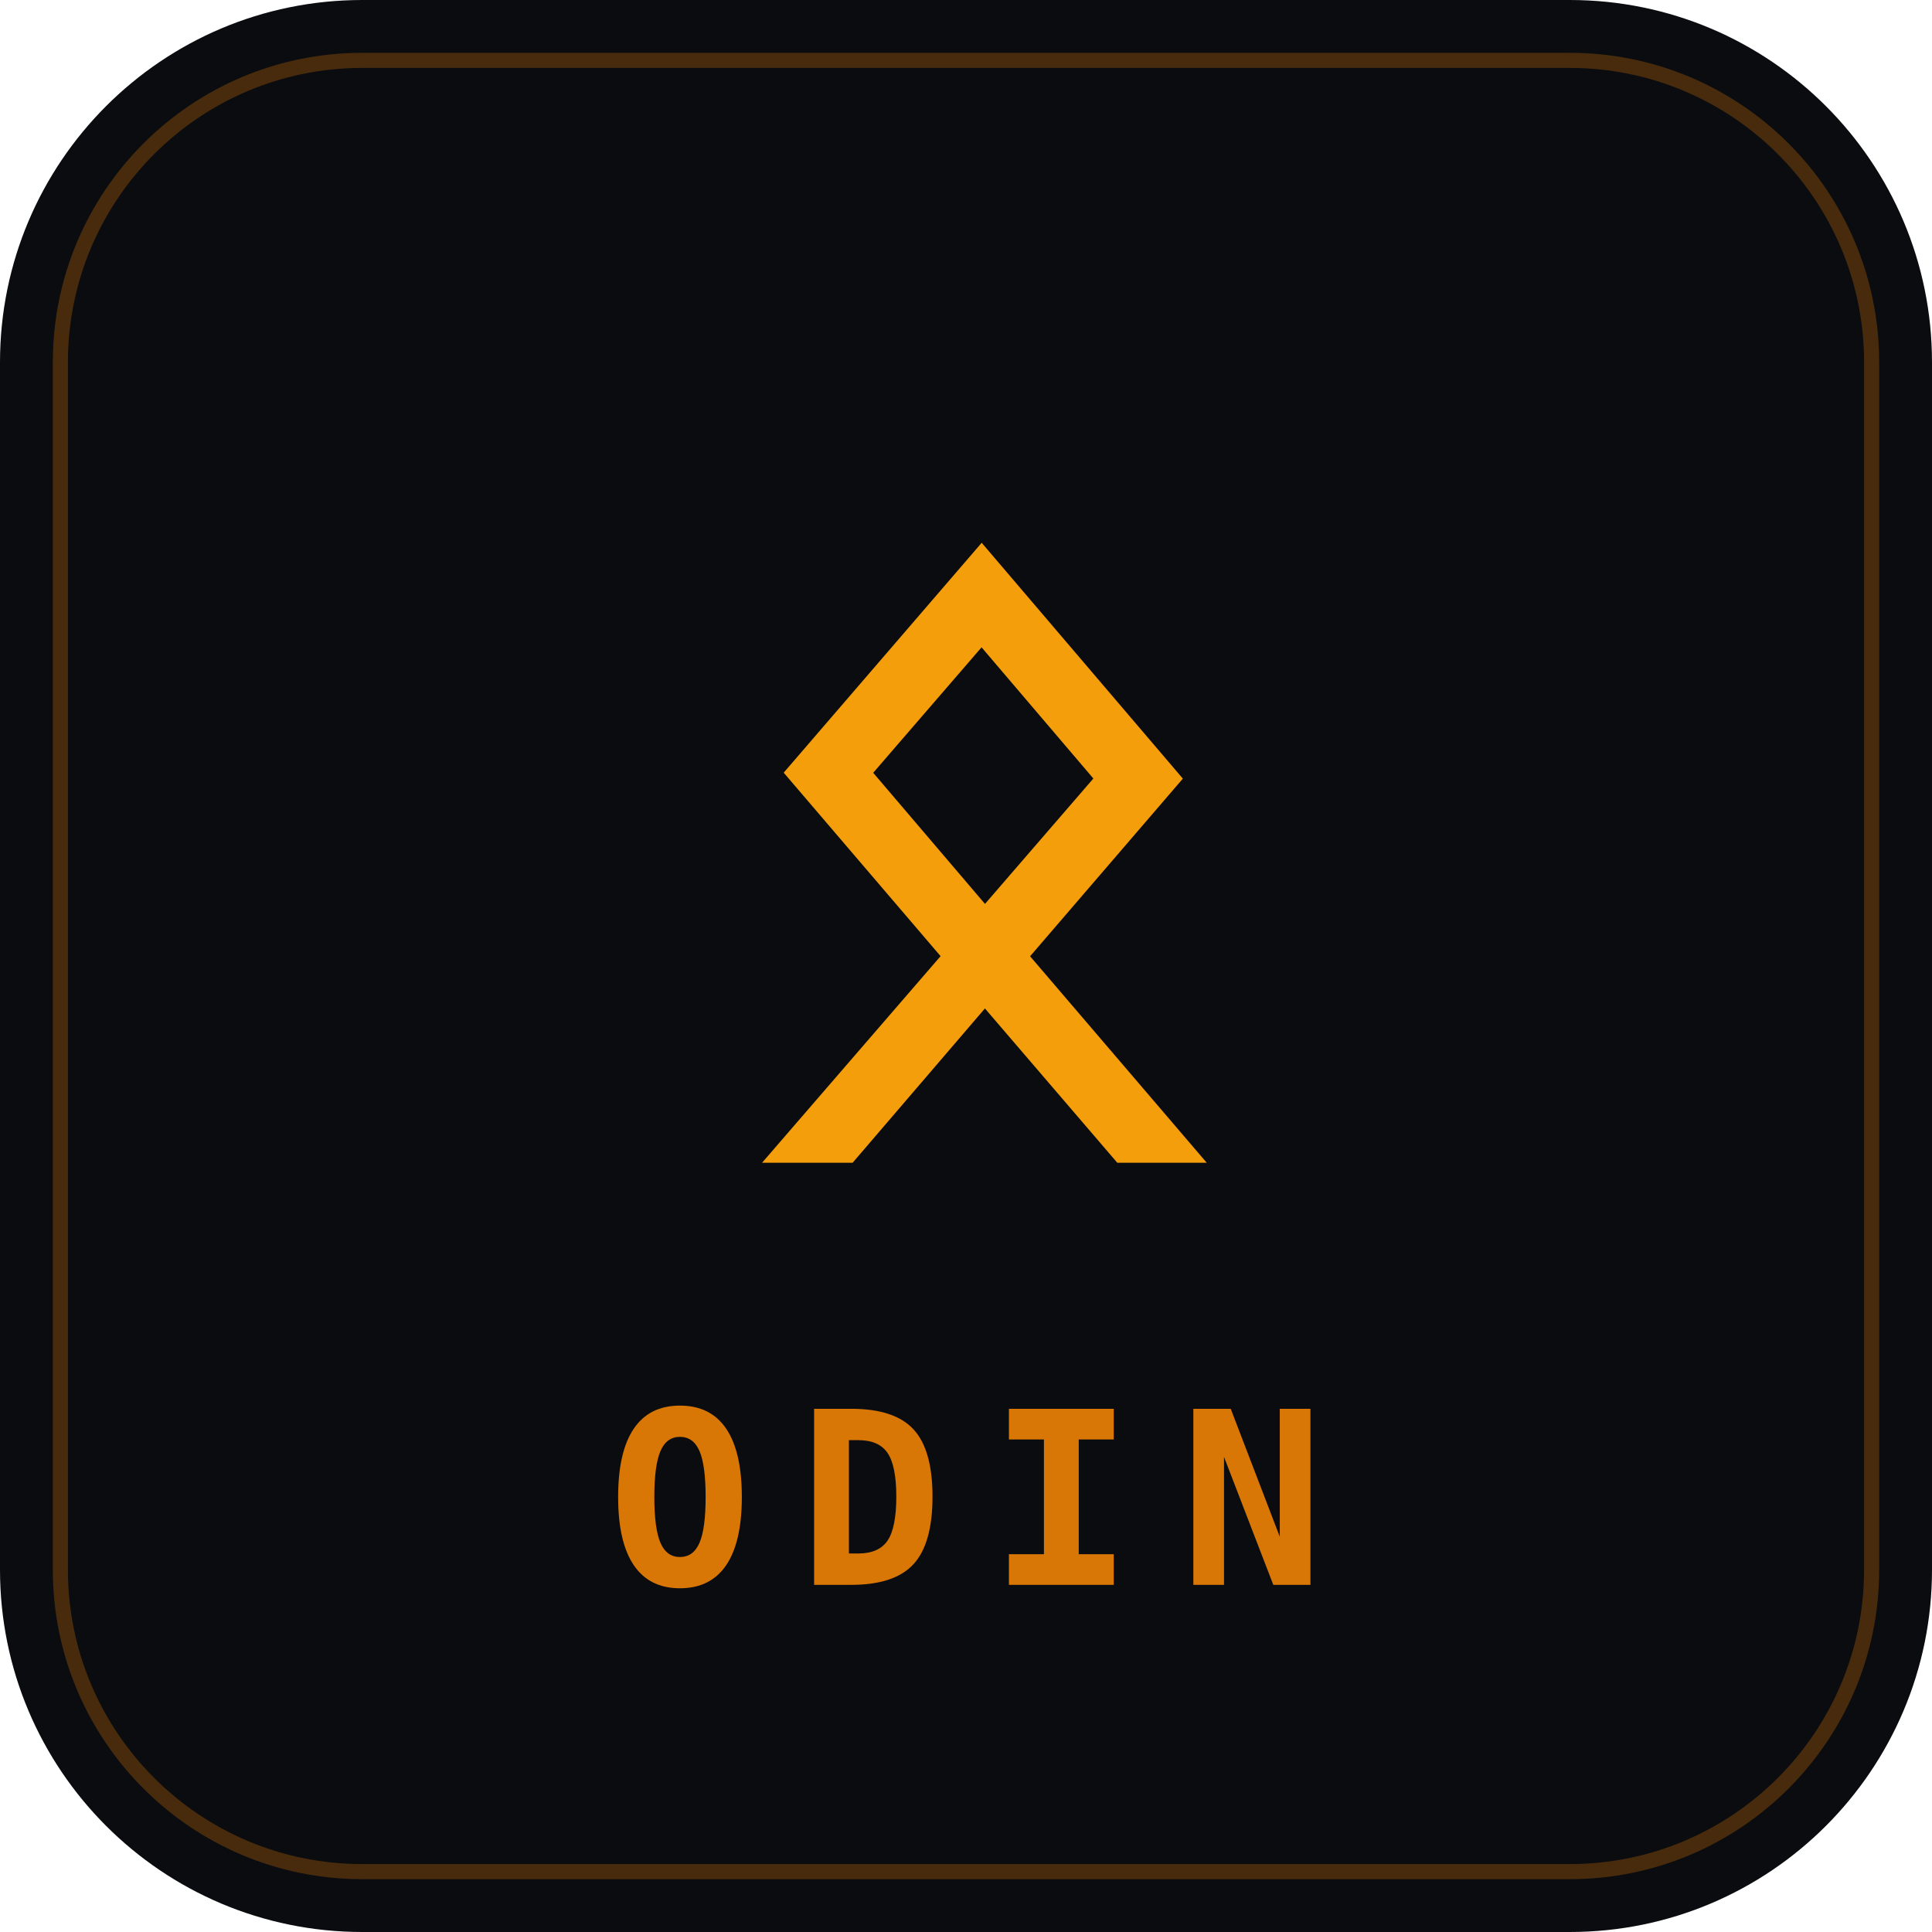
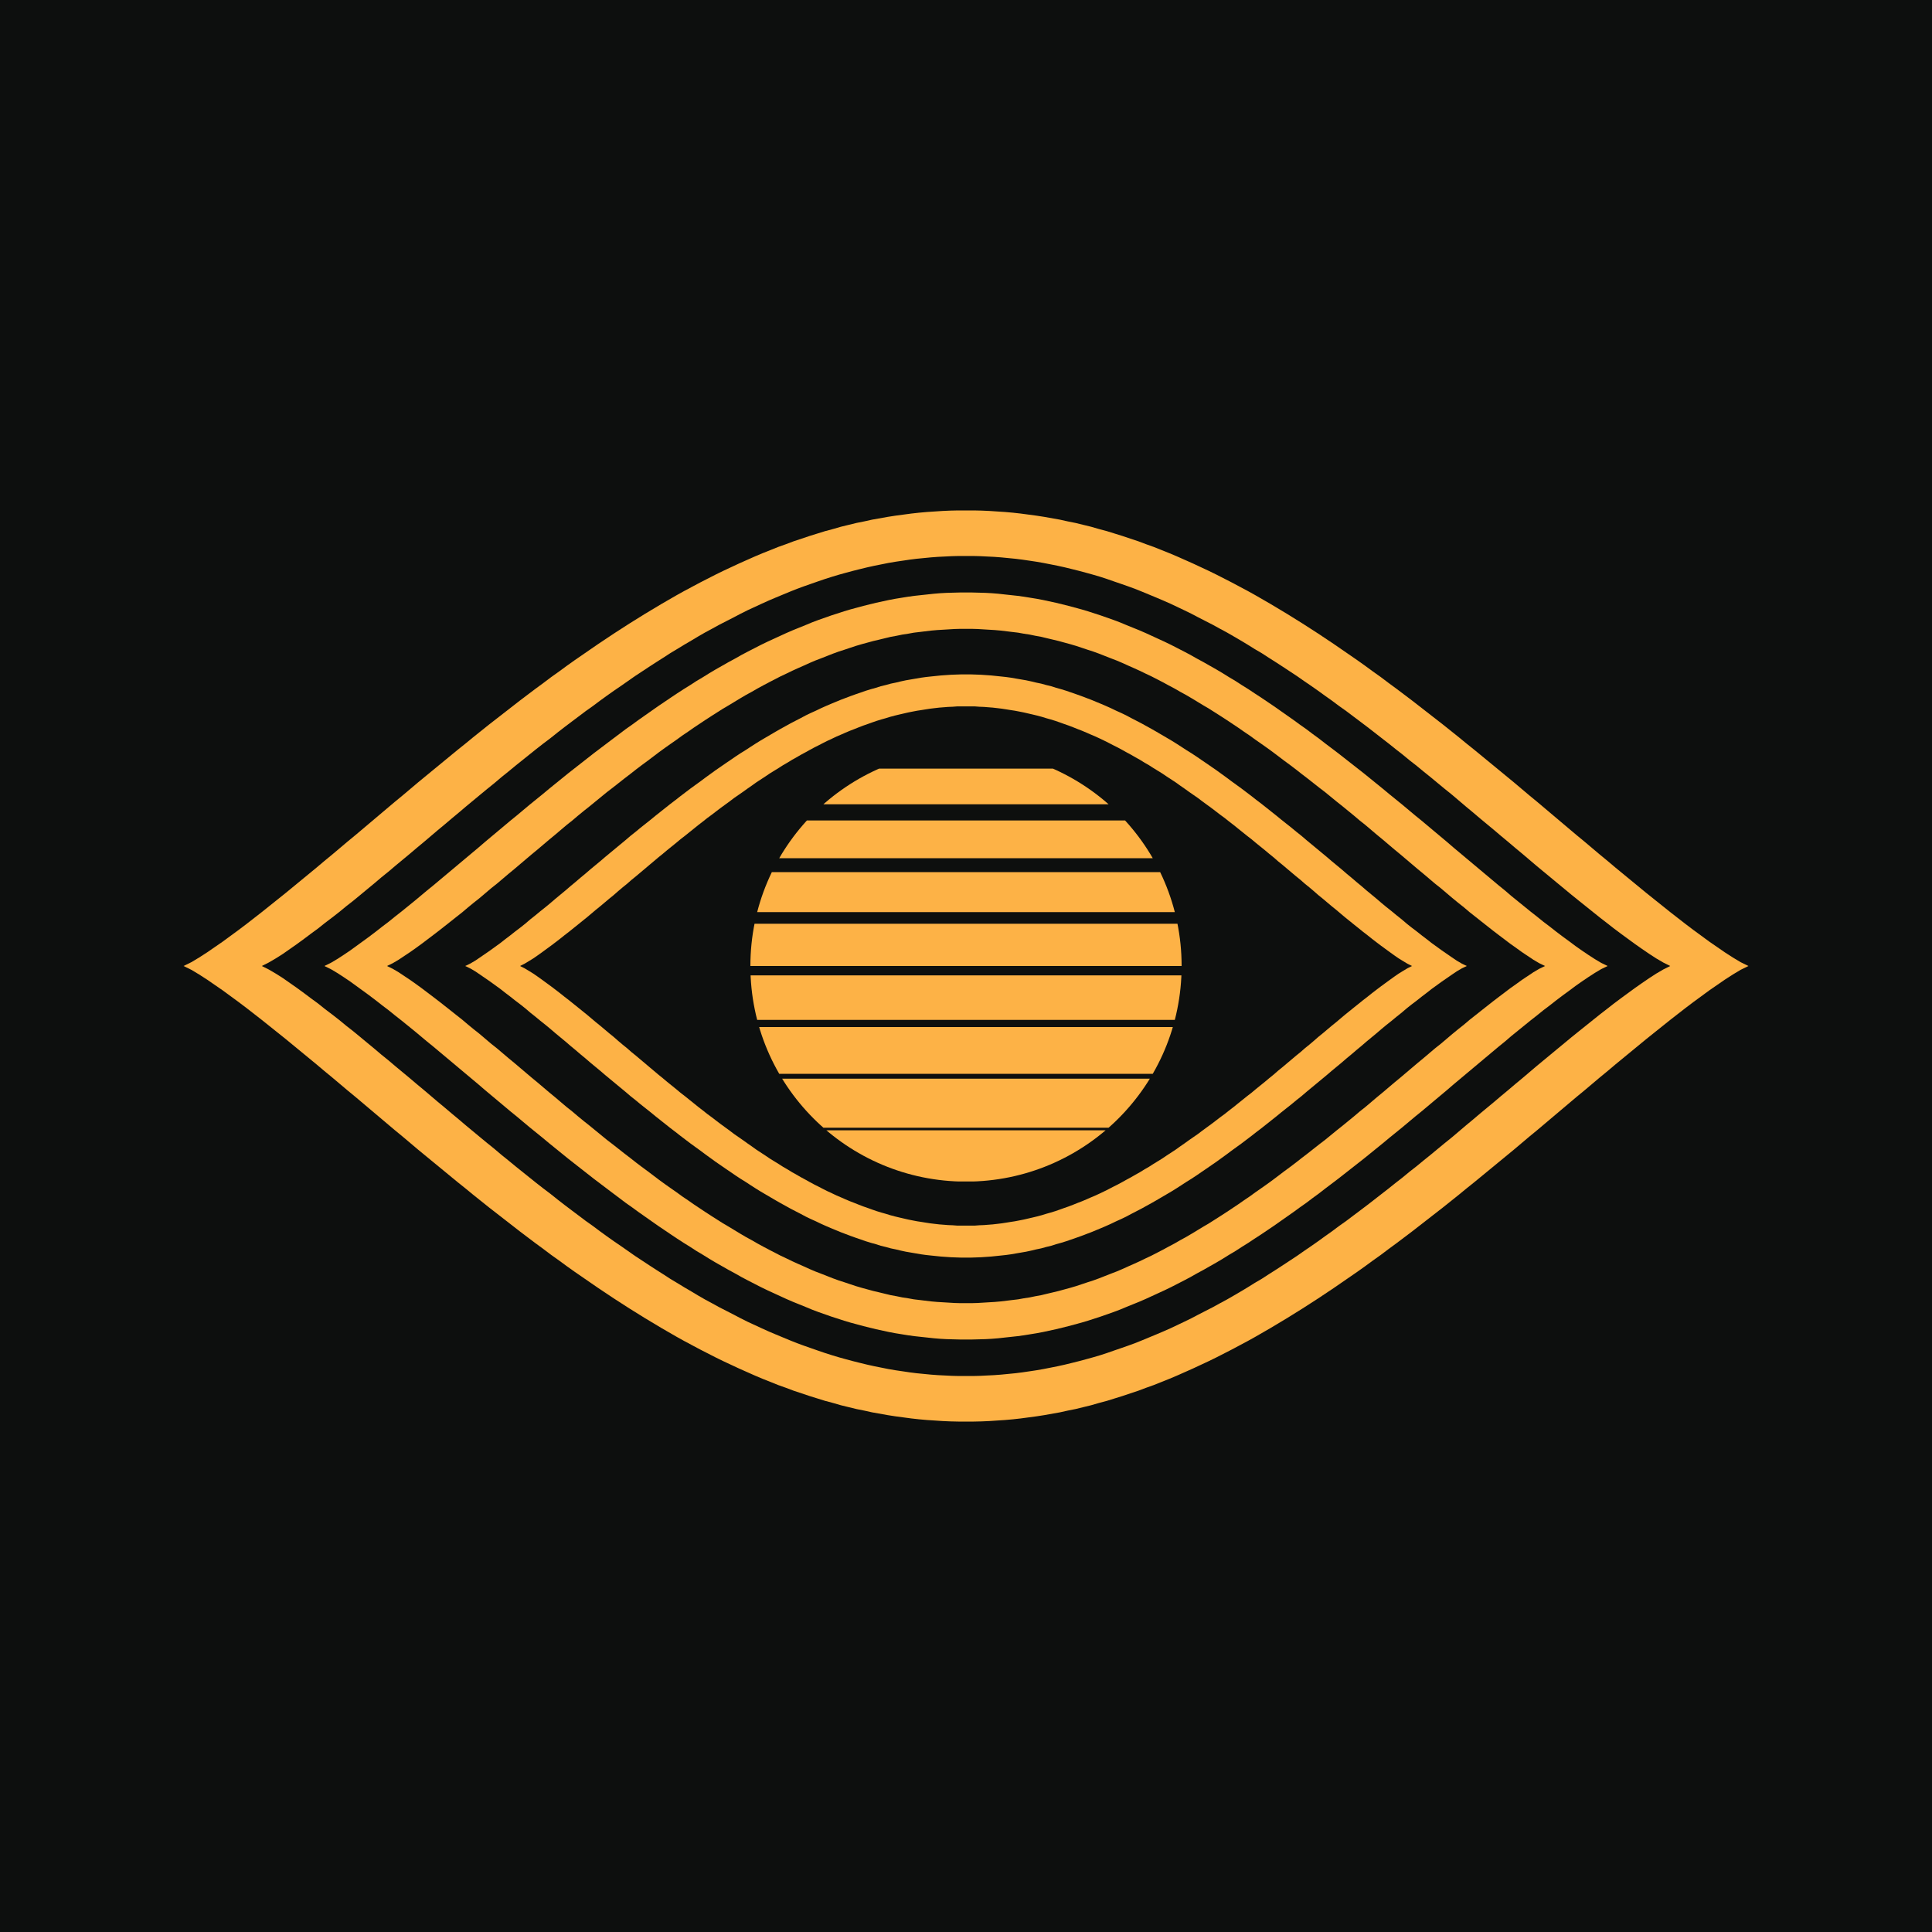
- <svg xmlns="http://www.w3.org/2000/svg" viewBox="0 0 512 512">
-   <rect width="512" height="512" rx="96" fill="#0a0c10" />
-   <rect x="16" y="16" width="480" height="480" rx="80" fill="none" stroke="#d97706" stroke-width="4" opacity="0.3" />
-   <text x="256" y="300" text-anchor="middle" font-family="monospace" font-weight="700" font-size="220" fill="#f59e0b">ᛟ</text>
-   <text x="256" y="420" text-anchor="middle" font-family="monospace" font-weight="700" font-size="64" fill="#d97706" letter-spacing="12">ODIN</text>
+ <svg xmlns="http://www.w3.org/2000/svg" viewBox="0 0 1000 1000" width="1000" height="1000">
+   <rect width="1000" height="1000" fill="#0D0F0E" />
+   <g transform="translate(50.0 50.0) scale(0.9)">
+     <path d="M50.0,500.0 54.5,497.8 59.0,495.1 63.5,492.2 68.0,489.1 72.5,486.0 77.0,482.7 81.5,479.4 86.0,476.0 90.5,472.5 95.0,469.0 99.5,465.4 104.0,461.8 108.5,458.2 113.0,454.5 117.5,450.8 122.0,447.1 126.5,443.4 131.0,439.6 135.5,435.9 140.0,432.1 144.5,428.3 149.0,424.6 153.5,420.8 158.0,417.0 162.5,413.2 167.0,409.4 171.5,405.6 176.0,401.9 180.5,398.1 185.0,394.3 189.5,390.6 194.0,386.9 198.5,383.2 203.0,379.5 207.5,375.8 212.0,372.2 216.5,368.5 221.0,364.9 225.5,361.3 230.0,357.8 234.5,354.3 239.0,350.8 243.5,347.3 248.0,343.9 252.5,340.5 257.0,337.2 261.5,333.8 266.0,330.6 270.5,327.3 275.0,324.1 279.5,321.0 284.0,317.9 288.5,314.8 293.0,311.8 297.5,308.8 302.0,305.9 306.5,303.0 311.0,300.2 315.5,297.4 320.0,294.7 324.5,292.0 329.0,289.4 333.5,286.8 338.0,284.3 342.5,281.9 347.0,279.5 351.5,277.2 356.0,274.9 360.5,272.7 365.0,270.6 369.5,268.5 374.0,266.5 378.5,264.5 383.0,262.6 387.5,260.8 392.0,259.0 396.5,257.4 401.0,255.7 405.5,254.2 410.0,252.7 414.5,251.3 419.0,249.9 423.5,248.7 428.0,247.4 432.5,246.3 437.0,245.2 441.5,244.3 446.0,243.3 450.5,242.5 455.0,241.7 459.5,241.0 464.0,240.4 468.5,239.8 473.0,239.3 477.5,238.9 482.0,238.6 486.5,238.3 491.0,238.1 495.5,238.0 500.0,238.0 504.5,238.0 509.0,238.1 513.5,238.3 518.0,238.6 522.5,238.9 527.0,239.3 531.5,239.8 536.0,240.4 540.5,241.0 545.0,241.7 549.5,242.5 554.0,243.3 558.5,244.3 563.0,245.2 567.5,246.3 572.0,247.4 576.5,248.7 581.0,249.9 585.5,251.3 590.0,252.7 594.5,254.2 599.0,255.7 603.5,257.4 608.0,259.0 612.5,260.8 617.0,262.6 621.5,264.5 626.0,266.5 630.5,268.5 635.0,270.6 639.5,272.7 644.0,274.9 648.5,277.2 653.0,279.5 657.5,281.9 662.0,284.3 666.5,286.8 671.0,289.4 675.5,292.0 680.0,294.7 684.5,297.4 689.0,300.2 693.5,303.0 698.0,305.9 702.5,308.8 707.0,311.8 711.5,314.8 716.0,317.9 720.5,321.0 725.0,324.1 729.5,327.3 734.0,330.6 738.5,333.8 743.0,337.2 747.5,340.5 752.0,343.9 756.5,347.3 761.0,350.8 765.5,354.3 770.0,357.8 774.5,361.3 779.0,364.9 783.5,368.5 788.0,372.2 792.5,375.8 797.0,379.5 801.5,383.2 806.0,386.9 810.5,390.6 815.0,394.3 819.5,398.1 824.0,401.9 828.5,405.6 833.0,409.4 837.5,413.2 842.0,417.0 846.5,420.8 851.0,424.6 855.5,428.3 860.0,432.1 864.5,435.9 869.0,439.6 873.5,443.4 878.0,447.1 882.5,450.8 887.0,454.5 891.5,458.2 896.0,461.8 900.5,465.4 905.0,469.0 909.5,472.5 914.0,476.0 918.5,479.4 923.0,482.7 927.5,486.0 932.0,489.1 936.5,492.2 941.0,495.1 945.5,497.8 950.0,500.0 950.0,500.0 945.5,502.2 941.0,504.9 936.5,507.8 932.0,510.9 927.5,514.0 923.0,517.3 918.5,520.6 914.0,524.0 909.5,527.5 905.0,531.0 900.5,534.6 896.0,538.2 891.5,541.8 887.0,545.5 882.5,549.2 878.0,552.9 873.5,556.6 869.0,560.4 864.5,564.1 860.0,567.9 855.5,571.7 851.0,575.4 846.5,579.2 842.0,583.0 837.5,586.8 833.0,590.6 828.5,594.4 824.0,598.1 819.5,601.9 815.0,605.7 810.5,609.4 806.0,613.1 801.5,616.8 797.0,620.5 792.5,624.2 788.0,627.8 783.5,631.5 779.0,635.1 774.5,638.7 770.0,642.2 765.5,645.7 761.0,649.2 756.5,652.7 752.0,656.1 747.5,659.5 743.0,662.8 738.5,666.2 734.0,669.4 729.5,672.7 725.0,675.9 720.5,679.0 716.0,682.1 711.5,685.2 707.0,688.2 702.5,691.2 698.0,694.1 693.5,697.0 689.0,699.8 684.5,702.6 680.0,705.3 675.5,708.0 671.0,710.6 666.5,713.2 662.0,715.7 657.5,718.1 653.0,720.5 648.5,722.8 644.0,725.1 639.5,727.3 635.0,729.4 630.5,731.5 626.0,733.5 621.5,735.5 617.0,737.4 612.5,739.2 608.0,741.0 603.5,742.6 599.0,744.3 594.5,745.8 590.0,747.3 585.5,748.7 581.0,750.1 576.5,751.3 572.0,752.6 567.5,753.7 563.0,754.8 558.5,755.7 554.0,756.7 549.5,757.5 545.0,758.3 540.5,759.0 536.0,759.6 531.5,760.2 527.0,760.7 522.5,761.1 518.0,761.4 513.5,761.7 509.0,761.9 504.5,762.0 500.0,762.0 495.5,762.0 491.0,761.9 486.5,761.7 482.0,761.4 477.5,761.1 473.0,760.7 468.5,760.2 464.0,759.6 459.5,759.0 455.0,758.3 450.5,757.5 446.0,756.7 441.5,755.7 437.0,754.8 432.5,753.7 428.0,752.6 423.5,751.3 419.0,750.1 414.5,748.7 410.0,747.3 405.5,745.8 401.0,744.3 396.5,742.6 392.0,741.0 387.5,739.2 383.0,737.4 378.5,735.5 374.0,733.5 369.5,731.5 365.0,729.4 360.5,727.3 356.0,725.1 351.5,722.8 347.0,720.5 342.5,718.1 338.0,715.7 333.5,713.2 329.0,710.6 324.5,708.0 320.0,705.3 315.5,702.6 311.0,699.8 306.5,697.0 302.0,694.1 297.5,691.2 293.0,688.2 288.5,685.2 284.0,682.1 279.5,679.0 275.0,675.9 270.5,672.7 266.0,669.4 261.5,666.2 257.0,662.8 252.5,659.5 248.0,656.1 243.5,652.7 239.0,649.2 234.5,645.7 230.0,642.2 225.5,638.7 221.0,635.1 216.5,631.5 212.0,627.8 207.5,624.2 203.0,620.5 198.5,616.8 194.0,613.1 189.5,609.4 185.0,605.7 180.5,601.9 176.0,598.1 171.5,594.4 167.0,590.6 162.5,586.8 158.0,583.0 153.5,579.2 149.0,575.4 144.5,571.7 140.0,567.9 135.5,564.1 131.0,560.4 126.5,556.6 122.0,552.9 117.5,549.2 113.0,545.5 108.5,541.8 104.0,538.2 99.5,534.6 95.0,531.0 90.5,527.5 86.0,524.0 81.5,520.6 77.0,517.3 72.5,514.0 68.0,510.9 63.5,507.8 59.0,504.9 54.5,502.2 50.0,500.0Z M95.0,500.0 99.0,498.0 103.1,495.6 107.2,493.0 111.2,490.2 115.2,487.4 119.3,484.4 123.3,481.4 127.4,478.4 131.4,475.2 135.5,472.1 139.6,468.9 143.6,465.6 147.7,462.4 151.7,459.1 155.8,455.7 159.8,452.4 163.8,449.0 167.9,445.7 171.9,442.3 176.0,438.9 180.1,435.5 184.1,432.1 188.2,428.7 192.2,425.3 196.2,421.9 200.3,418.5 204.3,415.1 208.4,411.7 212.4,408.3 216.5,404.9 220.6,401.5 224.6,398.2 228.7,394.9 232.7,391.5 236.8,388.2 240.8,384.9 244.8,381.7 248.9,378.4 252.9,375.2 257.0,372.0 261.1,368.9 265.1,365.7 269.1,362.6 273.2,359.5 277.2,356.5 281.3,353.4 285.4,350.5 289.4,347.5 293.4,344.6 297.5,341.7 301.6,338.9 305.6,336.1 309.6,333.3 313.7,330.6 317.8,327.9 321.8,325.3 325.9,322.7 329.9,320.1 333.9,317.7 338.0,315.2 342.1,312.8 346.1,310.4 350.1,308.1 354.2,305.9 358.2,303.7 362.3,301.6 366.4,299.5 370.4,297.4 374.4,295.4 378.5,293.5 382.6,291.6 386.6,289.8 390.6,288.1 394.7,286.4 398.8,284.7 402.8,283.1 406.9,281.6 410.9,280.2 414.9,278.8 419.0,277.4 423.1,276.1 427.1,274.9 431.1,273.8 435.2,272.7 439.2,271.7 443.3,270.7 447.4,269.8 451.4,269.0 455.4,268.2 459.5,267.5 463.6,266.9 467.6,266.3 471.6,265.8 475.7,265.4 479.8,265.0 483.8,264.7 487.9,264.5 491.9,264.3 495.9,264.2 500.0,264.2 504.1,264.2 508.1,264.3 512.1,264.5 516.2,264.7 520.2,265.0 524.3,265.4 528.4,265.8 532.4,266.3 536.5,266.9 540.5,267.5 544.5,268.2 548.6,269.0 552.6,269.8 556.7,270.7 560.8,271.7 564.8,272.7 568.9,273.8 572.9,274.9 577.0,276.1 581.0,277.4 585.0,278.8 589.1,280.2 593.1,281.6 597.2,283.1 601.2,284.7 605.3,286.4 609.4,288.1 613.4,289.8 617.5,291.6 621.5,293.5 625.5,295.4 629.6,297.4 633.6,299.5 637.7,301.6 641.8,303.7 645.8,305.9 649.9,308.1 653.9,310.4 658.0,312.8 662.0,315.2 666.0,317.7 670.1,320.1 674.1,322.7 678.2,325.3 682.2,327.9 686.3,330.6 690.4,333.3 694.4,336.1 698.5,338.9 702.5,341.7 706.5,344.6 710.6,347.5 714.6,350.5 718.7,353.4 722.8,356.5 726.8,359.5 730.9,362.6 734.9,365.7 739.0,368.9 743.0,372.0 747.0,375.2 751.1,378.4 755.1,381.7 759.2,384.9 763.2,388.2 767.3,391.5 771.4,394.9 775.4,398.2 779.5,401.5 783.5,404.9 787.5,408.3 791.6,411.7 795.6,415.1 799.7,418.5 803.8,421.9 807.8,425.3 811.9,428.7 815.9,432.1 820.0,435.5 824.0,438.9 828.0,442.3 832.1,445.7 836.1,449.0 840.2,452.4 844.2,455.7 848.3,459.1 852.4,462.4 856.4,465.6 860.5,468.9 864.5,472.1 868.5,475.2 872.6,478.4 876.6,481.4 880.7,484.4 884.8,487.4 888.8,490.2 892.9,493.0 896.9,495.6 901.0,498.0 905.0,500.0 905.0,500.0 901.0,502.0 896.9,504.4 892.9,507.0 888.8,509.8 884.8,512.6 880.7,515.6 876.6,518.6 872.6,521.6 868.5,524.8 864.5,527.9 860.5,531.1 856.4,534.4 852.4,537.6 848.3,540.9 844.2,544.3 840.2,547.6 836.1,551.0 832.1,554.3 828.0,557.7 824.0,561.1 820.0,564.5 815.9,567.9 811.9,571.3 807.8,574.7 803.8,578.1 799.7,581.5 795.6,584.9 791.6,588.3 787.5,591.7 783.5,595.1 779.5,598.5 775.4,601.8 771.4,605.1 767.3,608.5 763.2,611.8 759.2,615.1 755.1,618.3 751.1,621.6 747.0,624.8 743.0,628.0 739.0,631.1 734.9,634.3 730.9,637.4 726.8,640.5 722.8,643.5 718.7,646.6 714.6,649.5 710.6,652.5 706.5,655.4 702.5,658.3 698.5,661.1 694.4,663.9 690.4,666.7 686.3,669.4 682.2,672.1 678.2,674.7 674.1,677.3 670.1,679.9 666.0,682.3 662.0,684.8 658.0,687.2 653.9,689.6 649.9,691.9 645.8,694.1 641.8,696.3 637.7,698.4 633.6,700.5 629.6,702.6 625.5,704.6 621.5,706.5 617.5,708.4 613.4,710.2 609.4,711.9 605.3,713.6 601.2,715.3 597.2,716.9 593.1,718.4 589.1,719.8 585.0,721.2 581.0,722.6 577.0,723.9 572.9,725.1 568.9,726.2 564.8,727.3 560.8,728.3 556.7,729.3 552.6,730.2 548.6,731.0 544.5,731.8 540.5,732.5 536.5,733.1 532.4,733.7 528.4,734.2 524.3,734.6 520.2,735.0 516.2,735.3 512.1,735.5 508.1,735.7 504.1,735.8 500.0,735.8 495.9,735.8 491.9,735.7 487.9,735.5 483.8,735.3 479.8,735.0 475.7,734.6 471.6,734.2 467.6,733.7 463.6,733.1 459.5,732.5 455.4,731.8 451.4,731.0 447.4,730.2 443.3,729.3 439.2,728.3 435.2,727.3 431.1,726.2 427.1,725.1 423.1,723.9 419.0,722.6 414.9,721.2 410.9,719.8 406.9,718.4 402.8,716.9 398.8,715.3 394.7,713.6 390.6,711.9 386.6,710.2 382.6,708.4 378.5,706.5 374.4,704.6 370.4,702.6 366.4,700.5 362.3,698.4 358.2,696.3 354.2,694.1 350.1,691.9 346.1,689.6 342.1,687.2 338.0,684.8 333.9,682.3 329.9,679.9 325.9,677.3 321.8,674.7 317.8,672.1 313.7,669.4 309.6,666.7 305.6,663.9 301.6,661.1 297.5,658.3 293.4,655.4 289.4,652.5 285.4,649.5 281.3,646.6 277.2,643.5 273.2,640.5 269.1,637.4 265.1,634.3 261.1,631.1 257.0,628.0 252.9,624.8 248.9,621.6 244.8,618.3 240.8,615.1 236.8,611.8 232.7,608.5 228.7,605.1 224.6,601.8 220.6,598.5 216.5,595.1 212.4,591.7 208.4,588.3 204.3,584.9 200.3,581.5 196.2,578.1 192.2,574.7 188.2,571.3 184.1,567.9 180.1,564.5 176.0,561.1 171.9,557.7 167.9,554.3 163.8,551.0 159.8,547.6 155.8,544.3 151.7,540.9 147.7,537.6 143.6,534.4 139.6,531.1 135.5,527.9 131.4,524.8 127.4,521.6 123.3,518.6 119.3,515.6 115.2,512.6 111.2,509.8 107.2,507.0 103.1,504.4 99.0,502.0 95.0,500.0Z" fill="#FDB246" fill-rule="evenodd" />
+     <path d="M131.0,500.0 134.7,498.2 138.4,496.0 142.1,493.6 145.8,491.1 149.4,488.5 153.1,485.8 156.8,483.1 160.5,480.3 164.2,477.4 167.9,474.6 171.6,471.6 175.3,468.7 179.0,465.7 182.7,462.7 186.3,459.7 190.0,456.6 193.7,453.6 197.4,450.5 201.1,447.4 204.8,444.3 208.5,441.2 212.2,438.1 215.9,435.0 219.6,431.9 223.2,428.8 226.9,425.7 230.6,422.6 234.3,419.5 238.0,416.4 241.7,413.4 245.4,410.3 249.1,407.2 252.8,404.2 256.5,401.2 260.1,398.2 263.8,395.2 267.5,392.2 271.2,389.2 274.9,386.3 278.6,383.4 282.3,380.5 286.0,377.6 289.7,374.8 293.4,372.0 297.1,369.2 300.7,366.5 304.4,363.7 308.1,361.1 311.8,358.4 315.5,355.8 319.2,353.2 322.9,350.6 326.6,348.1 330.3,345.6 333.9,343.2 337.6,340.8 341.3,338.5 345.0,336.1 348.7,333.9 352.4,331.6 356.1,329.4 359.8,327.3 363.5,325.2 367.2,323.2 370.9,321.1 374.5,319.2 378.2,317.3 381.9,315.4 385.6,313.6 389.3,311.9 393.0,310.2 396.7,308.5 400.4,306.9 404.1,305.4 407.8,303.9 411.4,302.4 415.1,301.0 418.8,299.7 422.5,298.4 426.2,297.2 429.9,296.0 433.6,294.9 437.3,293.9 441.0,292.9 444.6,292.0 448.3,291.1 452.0,290.3 455.7,289.5 459.4,288.8 463.1,288.2 466.8,287.6 470.5,287.1 474.2,286.7 477.9,286.3 481.6,285.9 485.2,285.6 488.9,285.4 492.6,285.3 496.3,285.2 500.0,285.2 503.7,285.2 507.4,285.3 511.1,285.4 514.8,285.6 518.5,285.9 522.1,286.3 525.8,286.7 529.5,287.1 533.2,287.6 536.9,288.2 540.6,288.8 544.3,289.5 548.0,290.3 551.7,291.1 555.4,292.0 559.0,292.9 562.7,293.9 566.4,294.9 570.1,296.0 573.8,297.2 577.5,298.4 581.2,299.7 584.9,301.0 588.6,302.4 592.2,303.9 595.9,305.4 599.6,306.9 603.3,308.5 607.0,310.2 610.7,311.9 614.4,313.6 618.1,315.4 621.8,317.3 625.5,319.2 629.1,321.1 632.8,323.2 636.5,325.2 640.2,327.3 643.9,329.4 647.6,331.6 651.3,333.9 655.0,336.1 658.7,338.5 662.4,340.8 666.0,343.2 669.7,345.6 673.4,348.1 677.1,350.6 680.8,353.2 684.5,355.8 688.2,358.4 691.9,361.1 695.6,363.7 699.3,366.5 703.0,369.2 706.6,372.0 710.3,374.8 714.0,377.6 717.7,380.5 721.4,383.4 725.1,386.3 728.8,389.2 732.5,392.2 736.2,395.2 739.9,398.2 743.5,401.2 747.2,404.2 750.9,407.2 754.6,410.3 758.3,413.4 762.0,416.4 765.7,419.5 769.4,422.6 773.1,425.7 776.8,428.8 780.4,431.9 784.1,435.0 787.8,438.1 791.5,441.2 795.2,444.3 798.9,447.4 802.6,450.5 806.3,453.6 810.0,456.6 813.6,459.7 817.3,462.7 821.0,465.7 824.7,468.7 828.4,471.6 832.1,474.6 835.8,477.4 839.5,480.3 843.2,483.1 846.9,485.8 850.5,488.5 854.2,491.1 857.9,493.6 861.6,496.0 865.3,498.2 869.0,500.0 869.0,500.0 865.3,501.8 861.6,504.0 857.9,506.4 854.2,508.9 850.5,511.5 846.9,514.2 843.2,516.9 839.5,519.7 835.8,522.6 832.1,525.4 828.4,528.4 824.7,531.3 821.0,534.3 817.3,537.3 813.6,540.3 810.0,543.4 806.3,546.4 802.6,549.5 798.9,552.6 795.2,555.7 791.5,558.8 787.8,561.9 784.1,565.0 780.4,568.1 776.8,571.2 773.1,574.3 769.4,577.4 765.7,580.5 762.0,583.6 758.3,586.6 754.6,589.7 750.9,592.8 747.2,595.8 743.5,598.8 739.9,601.8 736.2,604.8 732.5,607.8 728.8,610.8 725.1,613.7 721.4,616.6 717.7,619.5 714.0,622.4 710.3,625.2 706.6,628.0 703.0,630.8 699.3,633.5 695.6,636.3 691.9,638.9 688.2,641.6 684.5,644.2 680.8,646.8 677.1,649.4 673.4,651.9 669.7,654.4 666.0,656.8 662.4,659.2 658.7,661.5 655.0,663.9 651.3,666.1 647.6,668.4 643.9,670.6 640.2,672.7 636.5,674.8 632.8,676.8 629.1,678.9 625.5,680.8 621.8,682.7 618.1,684.6 614.4,686.4 610.7,688.1 607.0,689.8 603.3,691.5 599.6,693.1 595.9,694.6 592.2,696.1 588.6,697.6 584.9,699.0 581.2,700.3 577.5,701.6 573.8,702.8 570.1,704.0 566.4,705.1 562.7,706.1 559.0,707.1 555.4,708.0 551.7,708.9 548.0,709.7 544.3,710.5 540.6,711.2 536.9,711.8 533.2,712.4 529.5,712.9 525.8,713.3 522.1,713.7 518.5,714.1 514.8,714.4 511.1,714.6 507.4,714.7 503.7,714.8 500.0,714.8 496.3,714.8 492.6,714.7 488.9,714.6 485.2,714.4 481.6,714.1 477.9,713.7 474.2,713.3 470.5,712.9 466.8,712.4 463.1,711.8 459.4,711.2 455.7,710.5 452.0,709.7 448.3,708.9 444.6,708.0 441.0,707.1 437.3,706.1 433.6,705.1 429.9,704.0 426.2,702.8 422.5,701.6 418.8,700.3 415.1,699.0 411.4,697.6 407.8,696.1 404.1,694.6 400.4,693.1 396.7,691.5 393.0,689.8 389.3,688.1 385.6,686.4 381.9,684.6 378.2,682.7 374.5,680.8 370.9,678.9 367.2,676.8 363.5,674.8 359.8,672.7 356.1,670.6 352.4,668.4 348.7,666.1 345.0,663.9 341.3,661.5 337.6,659.2 333.9,656.8 330.3,654.4 326.6,651.9 322.9,649.4 319.2,646.8 315.5,644.2 311.8,641.6 308.1,638.9 304.4,636.3 300.7,633.5 297.1,630.8 293.4,628.0 289.7,625.2 286.0,622.4 282.3,619.5 278.6,616.6 274.9,613.7 271.2,610.8 267.5,607.8 263.8,604.8 260.1,601.8 256.5,598.8 252.8,595.8 249.1,592.8 245.4,589.7 241.7,586.6 238.0,583.6 234.3,580.5 230.6,577.4 226.9,574.3 223.2,571.2 219.6,568.1 215.9,565.0 212.2,561.9 208.5,558.8 204.8,555.7 201.1,552.6 197.4,549.5 193.7,546.4 190.0,543.4 186.3,540.3 182.7,537.3 179.0,534.3 175.3,531.3 171.6,528.4 167.9,525.4 164.2,522.6 160.5,519.7 156.8,516.9 153.1,514.2 149.4,511.5 145.8,508.9 142.1,506.4 138.4,504.0 134.7,501.8 131.0,500.0Z M167.0,500.0 170.3,498.4 173.7,496.4 177.0,494.2 180.3,492.0 183.7,489.6 187.0,487.2 190.3,484.7 193.6,482.2 197.0,479.6 200.3,477.0 203.6,474.4 207.0,471.7 210.3,469.1 213.6,466.3 216.9,463.6 220.3,460.9 223.6,458.1 226.9,455.3 230.3,452.6 233.6,449.8 236.9,447.0 240.3,444.2 243.6,441.4 246.9,438.6 250.2,435.8 253.6,433.0 256.9,430.2 260.2,427.4 263.6,424.6 266.9,421.8 270.2,419.0 273.6,416.3 276.9,413.5 280.2,410.8 283.6,408.1 286.9,405.4 290.2,402.7 293.5,400.0 296.9,397.4 300.2,394.8 303.5,392.2 306.9,389.6 310.2,387.0 313.5,384.5 316.9,382.0 320.2,379.5 323.5,377.0 326.8,374.6 330.2,372.2 333.5,369.9 336.8,367.5 340.2,365.2 343.5,362.9 346.8,360.7 350.1,358.5 353.5,356.3 356.8,354.2 360.1,352.1 363.5,350.1 366.8,348.1 370.1,346.1 373.5,344.1 376.8,342.3 380.1,340.4 383.4,338.6 386.8,336.8 390.1,335.1 393.4,333.4 396.8,331.8 400.1,330.2 403.4,328.7 406.8,327.2 410.1,325.7 413.4,324.3 416.8,323.0 420.1,321.7 423.4,320.4 426.7,319.2 430.1,318.1 433.4,317.0 436.7,315.9 440.1,314.9 443.4,314.0 446.7,313.1 450.1,312.3 453.4,311.5 456.7,310.7 460.0,310.1 463.4,309.4 466.7,308.9 470.0,308.3 473.4,307.9 476.7,307.5 480.0,307.1 483.4,306.8 486.7,306.6 490.0,306.4 493.3,306.2 496.7,306.1 500.0,306.1 503.3,306.1 506.7,306.2 510.0,306.4 513.3,306.6 516.6,306.8 520.0,307.1 523.3,307.5 526.6,307.9 530.0,308.3 533.3,308.9 536.6,309.4 540.0,310.1 543.3,310.7 546.6,311.5 550.0,312.3 553.3,313.1 556.6,314.0 559.9,314.9 563.3,315.9 566.6,317.0 569.9,318.1 573.3,319.2 576.6,320.4 579.9,321.7 583.2,323.0 586.6,324.3 589.9,325.7 593.2,327.2 596.6,328.7 599.9,330.2 603.2,331.8 606.6,333.4 609.9,335.1 613.2,336.8 616.5,338.6 619.9,340.4 623.2,342.3 626.5,344.1 629.9,346.1 633.2,348.1 636.5,350.1 639.9,352.1 643.2,354.2 646.5,356.3 649.9,358.5 653.2,360.7 656.5,362.9 659.8,365.2 663.2,367.5 666.5,369.9 669.8,372.2 673.2,374.6 676.5,377.0 679.8,379.5 683.1,382.0 686.5,384.5 689.8,387.0 693.1,389.6 696.5,392.2 699.8,394.8 703.1,397.4 706.5,400.0 709.8,402.7 713.1,405.4 716.5,408.1 719.8,410.8 723.1,413.5 726.4,416.3 729.8,419.0 733.1,421.8 736.4,424.6 739.8,427.4 743.1,430.2 746.4,433.0 749.8,435.8 753.1,438.6 756.4,441.4 759.7,444.2 763.1,447.0 766.4,449.8 769.7,452.6 773.1,455.3 776.4,458.1 779.7,460.9 783.0,463.6 786.4,466.3 789.7,469.1 793.0,471.7 796.4,474.4 799.7,477.0 803.0,479.6 806.4,482.2 809.7,484.7 813.0,487.2 816.4,489.6 819.7,492.0 823.0,494.2 826.3,496.4 829.7,498.4 833.0,500.0 833.0,500.0 829.7,501.6 826.3,503.6 823.0,505.8 819.7,508.0 816.4,510.4 813.0,512.8 809.7,515.3 806.4,517.8 803.0,520.4 799.7,523.0 796.4,525.6 793.0,528.3 789.7,530.9 786.4,533.7 783.0,536.4 779.7,539.1 776.4,541.9 773.1,544.7 769.7,547.4 766.4,550.2 763.1,553.0 759.7,555.8 756.4,558.6 753.1,561.4 749.8,564.2 746.4,567.0 743.1,569.8 739.8,572.6 736.4,575.4 733.1,578.2 729.8,581.0 726.4,583.7 723.1,586.5 719.8,589.2 716.5,591.9 713.1,594.6 709.8,597.3 706.5,600.0 703.1,602.6 699.8,605.2 696.5,607.8 693.1,610.4 689.8,613.0 686.5,615.5 683.1,618.0 679.8,620.5 676.5,623.0 673.2,625.4 669.8,627.8 666.5,630.1 663.2,632.5 659.8,634.8 656.5,637.1 653.2,639.3 649.9,641.5 646.5,643.7 643.2,645.8 639.9,647.9 636.5,649.9 633.2,651.9 629.9,653.9 626.5,655.9 623.2,657.7 619.9,659.6 616.5,661.4 613.2,663.2 609.9,664.9 606.6,666.6 603.2,668.2 599.9,669.8 596.6,671.3 593.2,672.8 589.9,674.3 586.6,675.7 583.2,677.0 579.9,678.3 576.6,679.6 573.3,680.8 569.9,681.9 566.6,683.0 563.3,684.1 559.9,685.1 556.6,686.0 553.3,686.9 550.0,687.7 546.6,688.5 543.3,689.3 540.0,689.9 536.6,690.6 533.3,691.1 530.0,691.7 526.6,692.1 523.3,692.5 520.0,692.9 516.6,693.2 513.3,693.4 510.0,693.6 506.7,693.8 503.3,693.9 500.0,693.9 496.7,693.9 493.3,693.8 490.0,693.6 486.7,693.4 483.4,693.2 480.0,692.9 476.7,692.5 473.4,692.1 470.0,691.7 466.7,691.1 463.4,690.6 460.0,689.9 456.7,689.3 453.4,688.5 450.1,687.7 446.7,686.9 443.4,686.0 440.1,685.1 436.7,684.1 433.4,683.0 430.1,681.9 426.7,680.8 423.4,679.6 420.1,678.3 416.8,677.0 413.4,675.7 410.1,674.3 406.8,672.8 403.4,671.3 400.1,669.8 396.8,668.2 393.4,666.6 390.1,664.9 386.8,663.2 383.4,661.4 380.1,659.6 376.8,657.7 373.5,655.9 370.1,653.9 366.8,651.9 363.5,649.9 360.1,647.9 356.8,645.8 353.5,643.7 350.1,641.5 346.8,639.3 343.5,637.1 340.2,634.8 336.8,632.5 333.5,630.1 330.2,627.8 326.8,625.4 323.5,623.0 320.2,620.5 316.9,618.0 313.5,615.5 310.2,613.0 306.9,610.4 303.5,607.8 300.2,605.2 296.9,602.6 293.5,600.0 290.2,597.3 286.9,594.6 283.6,591.9 280.2,589.2 276.9,586.5 273.6,583.7 270.2,581.0 266.9,578.2 263.6,575.4 260.2,572.6 256.9,569.8 253.6,567.0 250.2,564.2 246.9,561.4 243.6,558.6 240.3,555.8 236.9,553.0 233.6,550.2 230.3,547.4 226.9,544.7 223.6,541.9 220.3,539.1 216.9,536.4 213.6,533.7 210.3,530.9 207.0,528.3 203.6,525.6 200.3,523.0 197.0,520.4 193.6,517.8 190.3,515.3 187.0,512.8 183.7,510.4 180.3,508.0 177.0,505.8 173.7,503.6 170.3,501.6 167.0,500.0Z" fill="#FDB246" fill-rule="evenodd" />
+     <path d="M212.0,500.0 214.9,498.6 217.8,496.9 220.6,495.0 223.5,493.0 226.4,491.0 229.3,488.9 232.2,486.8 235.0,484.6 237.9,482.4 240.8,480.1 243.7,477.9 246.6,475.6 249.4,473.2 252.3,470.9 255.2,468.5 258.1,466.2 261.0,463.8 263.8,461.4 266.7,459.0 269.6,456.6 272.5,454.1 275.4,451.7 278.2,449.3 281.1,446.9 284.0,444.4 286.9,442.0 289.8,439.6 292.6,437.2 295.5,434.8 298.4,432.4 301.3,430.0 304.2,427.6 307.0,425.2 309.9,422.9 312.8,420.5 315.7,418.2 318.6,415.9 321.4,413.6 324.3,411.3 327.2,409.0 330.1,406.7 333.0,404.5 335.8,402.3 338.7,400.1 341.6,397.9 344.5,395.8 347.4,393.7 350.2,391.6 353.1,389.5 356.0,387.4 358.9,385.4 361.8,383.4 364.6,381.5 367.5,379.5 370.4,377.6 373.3,375.8 376.2,373.9 379.0,372.1 381.9,370.3 384.8,368.6 387.7,366.9 390.6,365.2 393.4,363.6 396.3,362.0 399.2,360.4 402.1,358.9 405.0,357.4 407.8,355.9 410.7,354.5 413.6,353.2 416.5,351.8 419.4,350.5 422.2,349.3 425.1,348.1 428.0,346.9 430.9,345.8 433.8,344.7 436.6,343.7 439.5,342.7 442.4,341.7 445.3,340.8 448.2,340.0 451.0,339.1 453.9,338.4 456.8,337.6 459.7,337.0 462.6,336.3 465.4,335.7 468.3,335.2 471.2,334.7 474.1,334.2 477.0,333.8 479.8,333.5 482.7,333.2 485.6,332.9 488.5,332.7 491.4,332.5 494.2,332.4 497.1,332.3 500.0,332.3 502.9,332.3 505.8,332.4 508.6,332.5 511.5,332.7 514.4,332.9 517.3,333.2 520.2,333.5 523.0,333.8 525.9,334.2 528.8,334.7 531.7,335.2 534.6,335.7 537.4,336.3 540.3,337.0 543.2,337.6 546.1,338.4 549.0,339.1 551.8,340.0 554.7,340.8 557.6,341.7 560.5,342.7 563.4,343.7 566.2,344.7 569.1,345.8 572.0,346.9 574.9,348.1 577.8,349.3 580.6,350.5 583.5,351.8 586.4,353.2 589.3,354.5 592.2,355.9 595.0,357.4 597.9,358.9 600.8,360.4 603.7,362.0 606.6,363.6 609.4,365.2 612.3,366.9 615.2,368.6 618.1,370.3 621.0,372.1 623.8,373.9 626.7,375.8 629.6,377.6 632.5,379.5 635.4,381.5 638.2,383.4 641.1,385.4 644.0,387.4 646.9,389.5 649.8,391.6 652.6,393.7 655.5,395.8 658.4,397.9 661.3,400.1 664.2,402.3 667.0,404.5 669.9,406.7 672.8,409.0 675.7,411.3 678.6,413.6 681.4,415.9 684.3,418.2 687.2,420.5 690.1,422.9 693.0,425.2 695.8,427.6 698.7,430.0 701.6,432.4 704.5,434.8 707.4,437.2 710.2,439.6 713.1,442.0 716.0,444.4 718.9,446.9 721.8,449.3 724.6,451.7 727.5,454.1 730.4,456.6 733.3,459.0 736.2,461.4 739.0,463.8 741.9,466.2 744.8,468.5 747.7,470.9 750.6,473.2 753.4,475.6 756.3,477.9 759.2,480.1 762.1,482.4 765.0,484.6 767.8,486.8 770.7,488.9 773.6,491.0 776.5,493.0 779.4,495.0 782.2,496.9 785.1,498.6 788.0,500.0 788.0,500.0 785.1,501.4 782.2,503.1 779.4,505.0 776.5,507.0 773.6,509.0 770.7,511.1 767.8,513.2 765.0,515.4 762.1,517.6 759.2,519.9 756.3,522.1 753.4,524.4 750.6,526.8 747.7,529.1 744.8,531.5 741.9,533.8 739.0,536.2 736.2,538.6 733.3,541.0 730.4,543.4 727.5,545.9 724.6,548.3 721.8,550.7 718.9,553.1 716.0,555.6 713.1,558.0 710.2,560.4 707.4,562.8 704.5,565.2 701.6,567.6 698.7,570.0 695.8,572.4 693.0,574.8 690.1,577.1 687.2,579.5 684.3,581.8 681.4,584.1 678.6,586.4 675.7,588.7 672.8,591.0 669.9,593.3 667.0,595.5 664.2,597.7 661.3,599.9 658.4,602.1 655.5,604.2 652.6,606.3 649.8,608.4 646.9,610.5 644.0,612.6 641.1,614.6 638.2,616.6 635.4,618.5 632.5,620.5 629.6,622.4 626.7,624.2 623.8,626.1 621.0,627.9 618.1,629.7 615.2,631.4 612.3,633.1 609.4,634.8 606.6,636.4 603.7,638.0 600.8,639.6 597.9,641.1 595.0,642.6 592.2,644.1 589.3,645.5 586.4,646.8 583.5,648.2 580.6,649.5 577.8,650.7 574.9,651.9 572.0,653.1 569.1,654.2 566.2,655.3 563.4,656.3 560.5,657.3 557.6,658.3 554.7,659.2 551.8,660.0 549.0,660.9 546.1,661.6 543.2,662.4 540.3,663.0 537.4,663.7 534.6,664.3 531.7,664.8 528.8,665.3 525.9,665.8 523.0,666.2 520.2,666.5 517.3,666.8 514.4,667.1 511.5,667.3 508.6,667.5 505.8,667.6 502.9,667.7 500.0,667.7 497.1,667.7 494.2,667.6 491.4,667.5 488.5,667.3 485.6,667.1 482.7,666.8 479.8,666.5 477.0,666.2 474.1,665.8 471.2,665.3 468.3,664.8 465.4,664.3 462.6,663.7 459.7,663.0 456.8,662.4 453.9,661.6 451.0,660.9 448.2,660.0 445.3,659.2 442.4,658.3 439.5,657.3 436.6,656.3 433.8,655.3 430.9,654.2 428.0,653.1 425.1,651.9 422.2,650.7 419.4,649.5 416.5,648.2 413.6,646.8 410.7,645.5 407.8,644.1 405.0,642.6 402.1,641.1 399.2,639.6 396.3,638.0 393.4,636.4 390.6,634.8 387.7,633.1 384.8,631.4 381.9,629.7 379.0,627.9 376.2,626.1 373.3,624.2 370.4,622.4 367.5,620.5 364.6,618.5 361.8,616.6 358.9,614.6 356.0,612.6 353.1,610.5 350.2,608.4 347.4,606.3 344.5,604.2 341.6,602.1 338.7,599.9 335.8,597.7 333.0,595.5 330.1,593.3 327.2,591.0 324.3,588.7 321.4,586.4 318.6,584.1 315.7,581.8 312.8,579.5 309.9,577.1 307.0,574.8 304.2,572.4 301.3,570.0 298.4,567.6 295.5,565.2 292.6,562.8 289.8,560.4 286.9,558.0 284.0,555.6 281.1,553.1 278.2,550.7 275.4,548.3 272.5,545.9 269.6,543.4 266.7,541.0 263.8,538.6 261.0,536.2 258.1,533.8 255.2,531.5 252.3,529.1 249.4,526.8 246.6,524.4 243.7,522.1 240.8,519.9 237.9,517.6 235.0,515.4 232.2,513.2 229.3,511.1 226.4,509.0 223.5,507.0 220.6,505.0 217.8,503.1 214.9,501.4 212.0,500.0Z M243.5,500.0 246.1,498.7 248.6,497.2 251.2,495.6 253.8,493.8 256.3,492.0 258.9,490.1 261.5,488.2 264.0,486.3 266.6,484.3 269.1,482.3 271.7,480.3 274.3,478.2 276.8,476.2 279.4,474.1 282.0,472.0 284.5,469.9 287.1,467.7 289.7,465.6 292.2,463.5 294.8,461.3 297.4,459.2 299.9,457.0 302.5,454.8 305.1,452.7 307.6,450.5 310.2,448.4 312.8,446.2 315.3,444.1 317.9,441.9 320.4,439.8 323.0,437.6 325.6,435.5 328.1,433.4 330.7,431.3 333.3,429.2 335.8,427.1 338.4,425.1 341.0,423.0 343.5,421.0 346.1,418.9 348.7,416.9 351.2,414.9 353.8,413.0 356.4,411.0 358.9,409.1 361.5,407.2 364.1,405.3 366.6,403.4 369.2,401.6 371.8,399.8 374.3,398.0 376.9,396.2 379.4,394.4 382.0,392.7 384.6,391.0 387.1,389.3 389.7,387.7 392.3,386.1 394.8,384.5 397.4,383.0 400.0,381.4 402.5,380.0 405.1,378.5 407.7,377.1 410.2,375.7 412.8,374.3 415.4,373.0 417.9,371.7 420.5,370.4 423.1,369.2 425.6,368.0 428.2,366.9 430.7,365.8 433.3,364.7 435.9,363.7 438.4,362.7 441.0,361.7 443.6,360.8 446.1,359.9 448.7,359.0 451.3,358.2 453.8,357.5 456.4,356.7 459.0,356.0 461.5,355.4 464.1,354.8 466.7,354.2 469.2,353.7 471.8,353.2 474.4,352.8 476.9,352.4 479.5,352.0 482.0,351.7 484.6,351.4 487.2,351.2 489.7,351.0 492.3,350.9 494.9,350.7 497.4,350.7 500.0,350.7 502.6,350.7 505.1,350.7 507.7,350.9 510.3,351.0 512.8,351.2 515.4,351.4 518.0,351.7 520.5,352.0 523.1,352.4 525.6,352.8 528.2,353.2 530.8,353.7 533.3,354.2 535.9,354.8 538.5,355.4 541.0,356.0 543.6,356.7 546.2,357.5 548.7,358.2 551.3,359.0 553.9,359.9 556.4,360.8 559.0,361.7 561.6,362.7 564.1,363.7 566.7,364.7 569.3,365.8 571.8,366.9 574.4,368.0 577.0,369.2 579.5,370.4 582.1,371.7 584.6,373.0 587.2,374.3 589.8,375.7 592.3,377.1 594.9,378.5 597.5,380.0 600.0,381.4 602.6,383.0 605.2,384.5 607.7,386.1 610.3,387.7 612.9,389.3 615.4,391.0 618.0,392.7 620.6,394.4 623.1,396.2 625.7,398.0 628.2,399.8 630.8,401.6 633.4,403.4 635.9,405.3 638.5,407.2 641.1,409.1 643.6,411.0 646.2,413.0 648.8,414.9 651.3,416.9 653.9,418.9 656.5,421.0 659.0,423.0 661.6,425.1 664.2,427.1 666.7,429.2 669.3,431.3 671.9,433.4 674.4,435.5 677.0,437.6 679.5,439.8 682.1,441.9 684.7,444.1 687.2,446.2 689.8,448.4 692.4,450.5 694.9,452.7 697.5,454.8 700.1,457.0 702.6,459.2 705.2,461.3 707.8,463.5 710.3,465.6 712.9,467.7 715.5,469.9 718.0,472.0 720.6,474.1 723.2,476.2 725.7,478.2 728.3,480.3 730.9,482.3 733.4,484.3 736.0,486.3 738.5,488.2 741.1,490.1 743.7,492.0 746.2,493.8 748.8,495.6 751.4,497.2 753.9,498.7 756.5,500.0 756.5,500.0 753.9,501.3 751.4,502.8 748.8,504.4 746.2,506.2 743.7,508.0 741.1,509.9 738.5,511.8 736.0,513.7 733.4,515.7 730.9,517.7 728.3,519.7 725.7,521.8 723.2,523.8 720.6,525.9 718.0,528.0 715.5,530.1 712.9,532.3 710.3,534.4 707.8,536.5 705.2,538.7 702.6,540.8 700.1,543.0 697.5,545.2 694.9,547.3 692.4,549.5 689.8,551.6 687.2,553.8 684.7,555.9 682.1,558.1 679.5,560.2 677.0,562.4 674.4,564.5 671.9,566.6 669.3,568.7 666.7,570.8 664.2,572.9 661.6,574.9 659.0,577.0 656.5,579.0 653.9,581.1 651.3,583.1 648.8,585.1 646.2,587.0 643.6,589.0 641.1,590.9 638.5,592.8 635.9,594.7 633.4,596.6 630.8,598.4 628.2,600.2 625.7,602.0 623.1,603.8 620.6,605.6 618.0,607.3 615.4,609.0 612.9,610.7 610.3,612.3 607.7,613.9 605.2,615.5 602.6,617.0 600.0,618.6 597.5,620.0 594.9,621.5 592.3,622.9 589.8,624.3 587.2,625.7 584.6,627.0 582.1,628.3 579.5,629.6 577.0,630.8 574.4,632.0 571.8,633.1 569.3,634.2 566.7,635.3 564.1,636.3 561.6,637.3 559.0,638.3 556.4,639.2 553.9,640.1 551.3,641.0 548.7,641.8 546.2,642.5 543.6,643.3 541.0,644.0 538.5,644.6 535.9,645.2 533.3,645.8 530.8,646.3 528.2,646.8 525.6,647.2 523.1,647.6 520.5,648.0 518.0,648.3 515.4,648.6 512.8,648.8 510.3,649.0 507.7,649.1 505.1,649.3 502.6,649.3 500.0,649.3 497.4,649.3 494.9,649.3 492.3,649.1 489.7,649.0 487.2,648.8 484.6,648.6 482.0,648.3 479.5,648.0 476.9,647.6 474.4,647.2 471.8,646.8 469.2,646.3 466.7,645.8 464.1,645.2 461.5,644.6 459.0,644.0 456.4,643.3 453.8,642.5 451.3,641.8 448.7,641.0 446.1,640.1 443.6,639.2 441.0,638.3 438.4,637.3 435.9,636.3 433.3,635.3 430.7,634.2 428.2,633.1 425.6,632.0 423.1,630.8 420.5,629.6 417.9,628.3 415.4,627.0 412.8,625.7 410.2,624.3 407.7,622.9 405.1,621.5 402.5,620.0 400.0,618.6 397.4,617.0 394.8,615.5 392.3,613.9 389.7,612.3 387.1,610.7 384.6,609.0 382.0,607.3 379.4,605.6 376.9,603.8 374.3,602.0 371.8,600.2 369.2,598.4 366.6,596.6 364.1,594.7 361.5,592.8 358.9,590.9 356.4,589.0 353.8,587.0 351.2,585.1 348.7,583.1 346.1,581.1 343.5,579.0 341.0,577.0 338.4,574.9 335.8,572.9 333.3,570.8 330.7,568.7 328.1,566.6 325.6,564.5 323.0,562.4 320.4,560.2 317.9,558.1 315.3,555.9 312.8,553.8 310.2,551.6 307.6,549.5 305.1,547.3 302.5,545.2 299.9,543.0 297.4,540.8 294.8,538.7 292.2,536.5 289.7,534.4 287.1,532.3 284.5,530.1 282.0,528.0 279.4,525.9 276.8,523.8 274.3,521.8 271.7,519.7 269.1,517.7 266.6,515.7 264.0,513.7 261.5,511.8 258.9,509.9 256.3,508.0 253.8,506.2 251.2,504.4 248.6,502.8 246.1,501.3 243.5,500.0Z" fill="#FDB246" fill-rule="evenodd" />
+     <clipPath id="iris">
+       <circle cx="500" cy="500" r="124" />
+     </clipPath>
+     <g clip-path="url(#iris)">
+       <rect x="376" y="594.5" width="248" height="29.4" fill="#FDB246" />
+       <rect x="376" y="564.8" width="248" height="28.2" fill="#FDB246" />
+       <rect x="376" y="535.1" width="248" height="26.9" fill="#FDB246" />
+       <rect x="376" y="505.4" width="248" height="25.6" fill="#FDB246" />
+       <rect x="376" y="475.7" width="248" height="24.3" fill="#FDB246" />
+       <rect x="376" y="446.0" width="248" height="23.0" fill="#FDB246" />
+       <rect x="376" y="416.3" width="248" height="21.7" fill="#FDB246" />
+       <rect x="376" y="386.5" width="248" height="20.5" fill="#FDB246" />
+     </g>
+   </g>
</svg>
